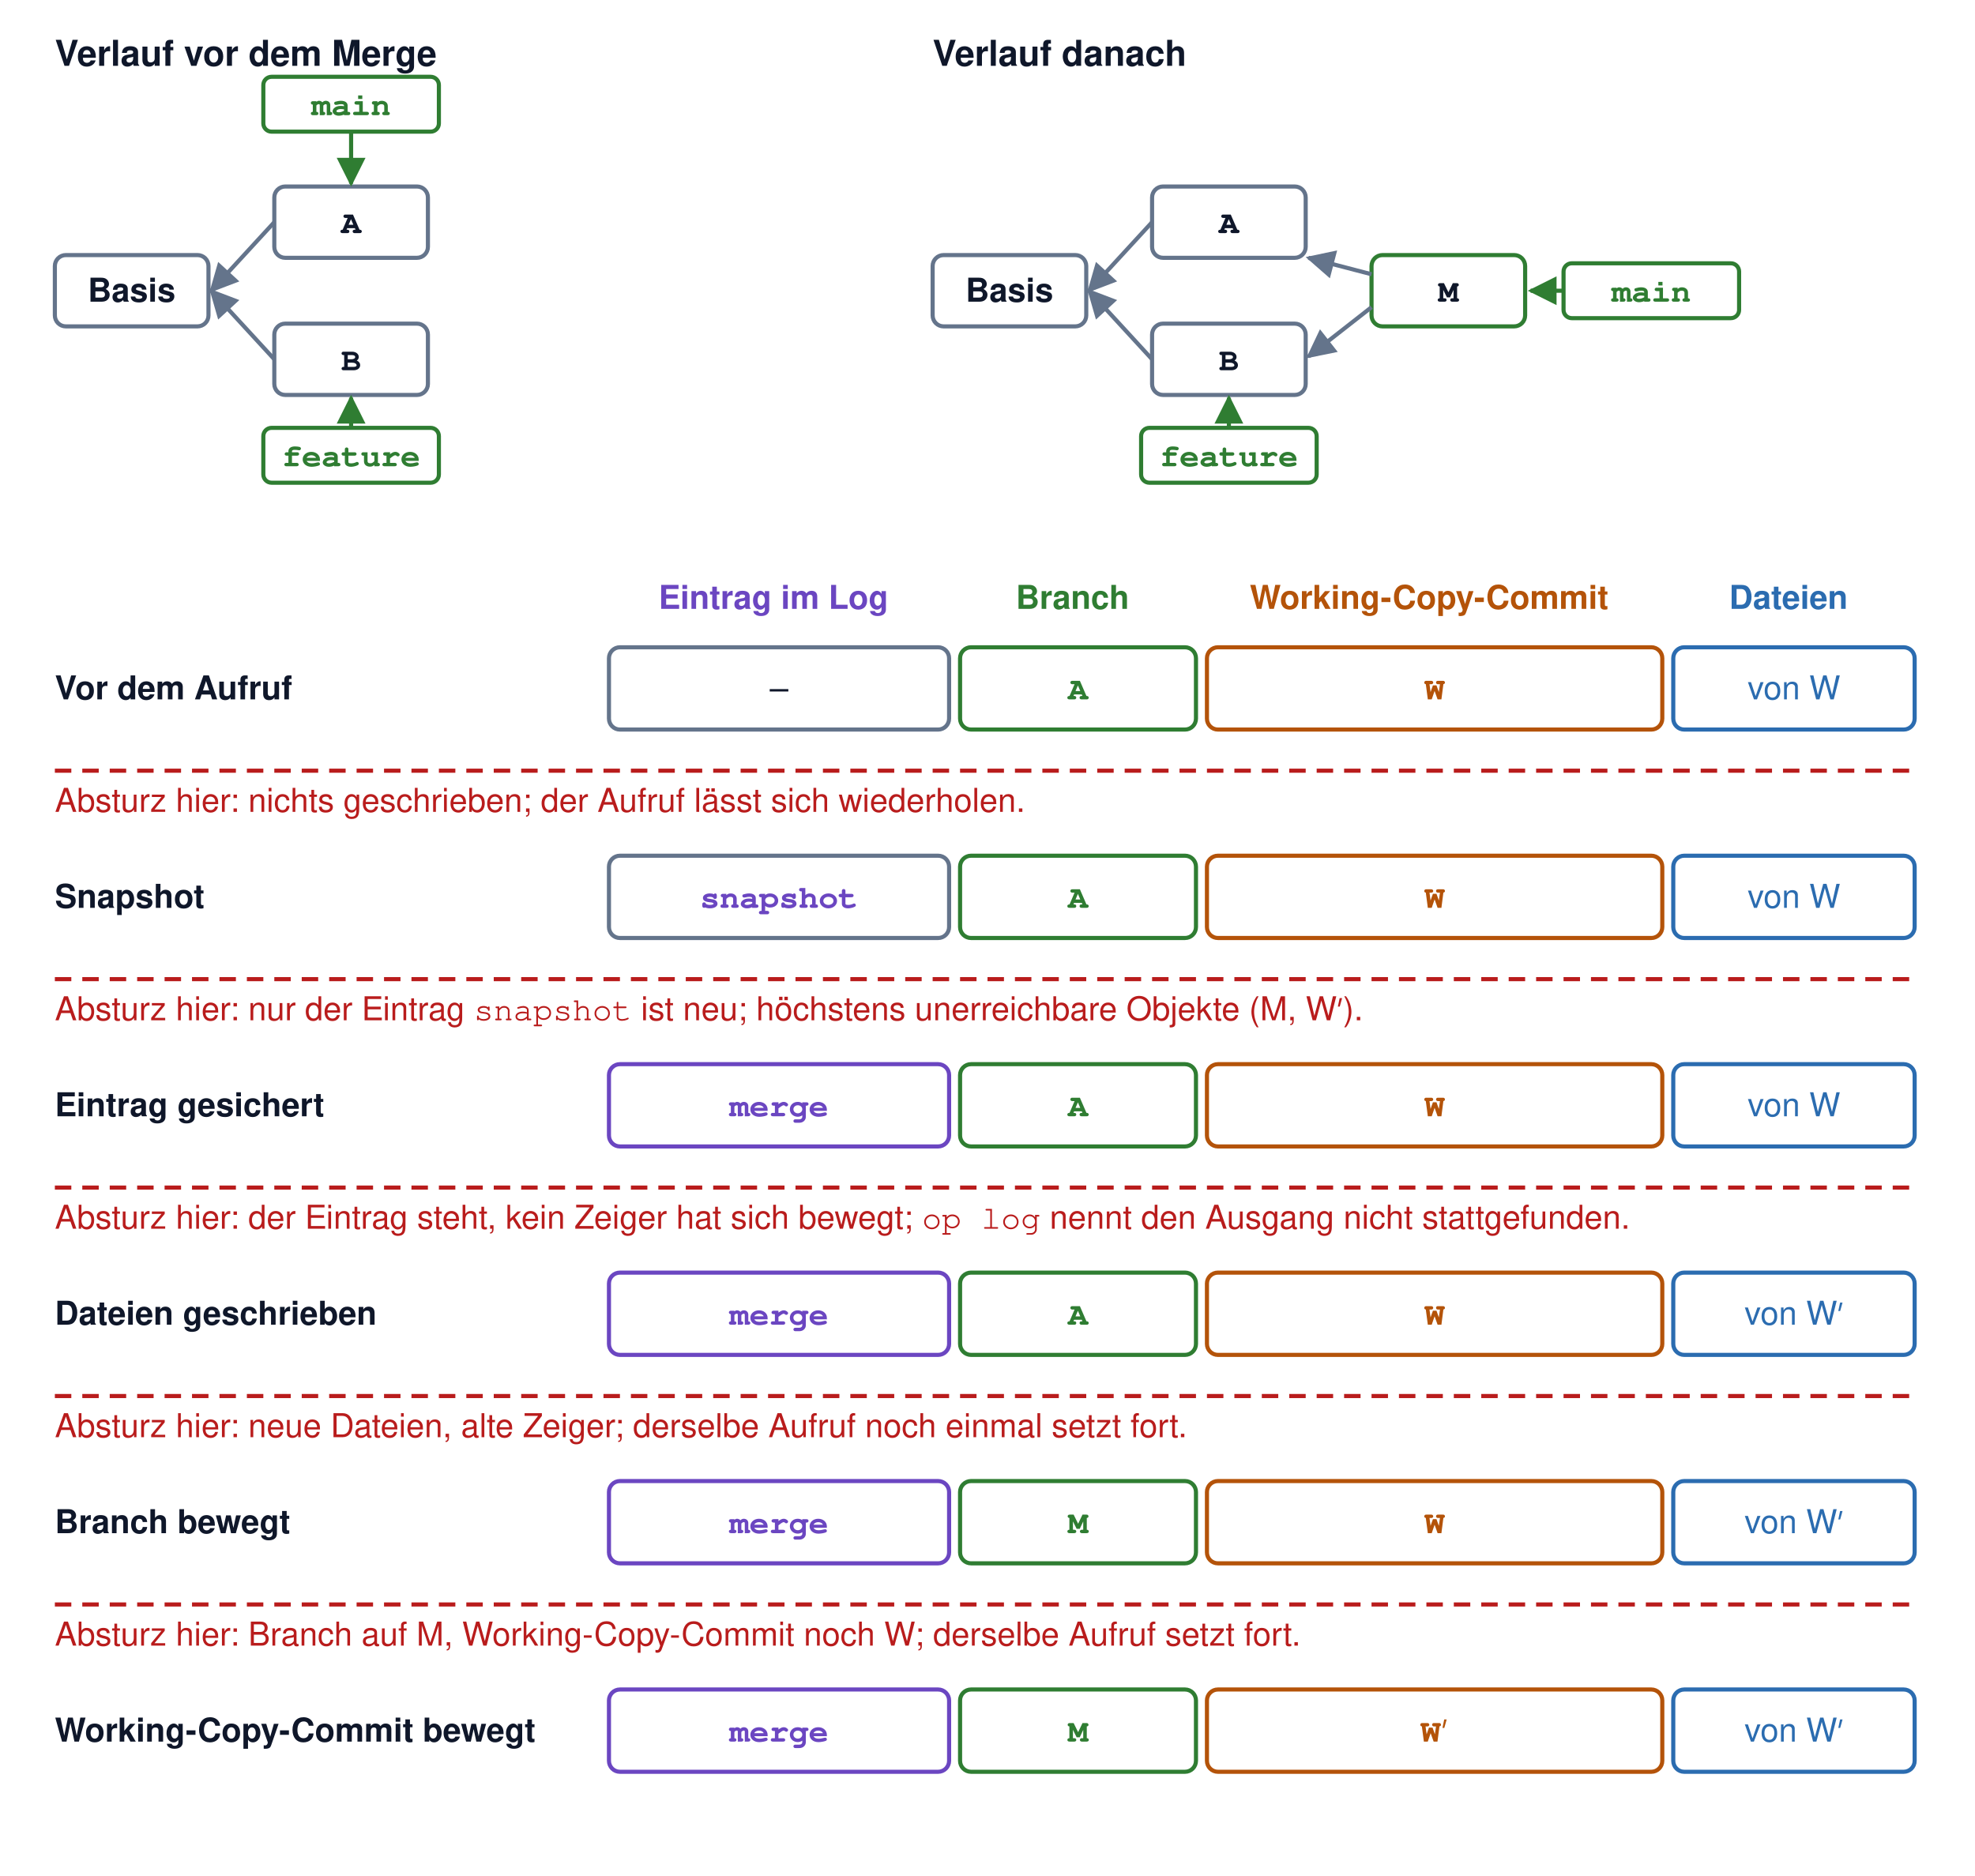
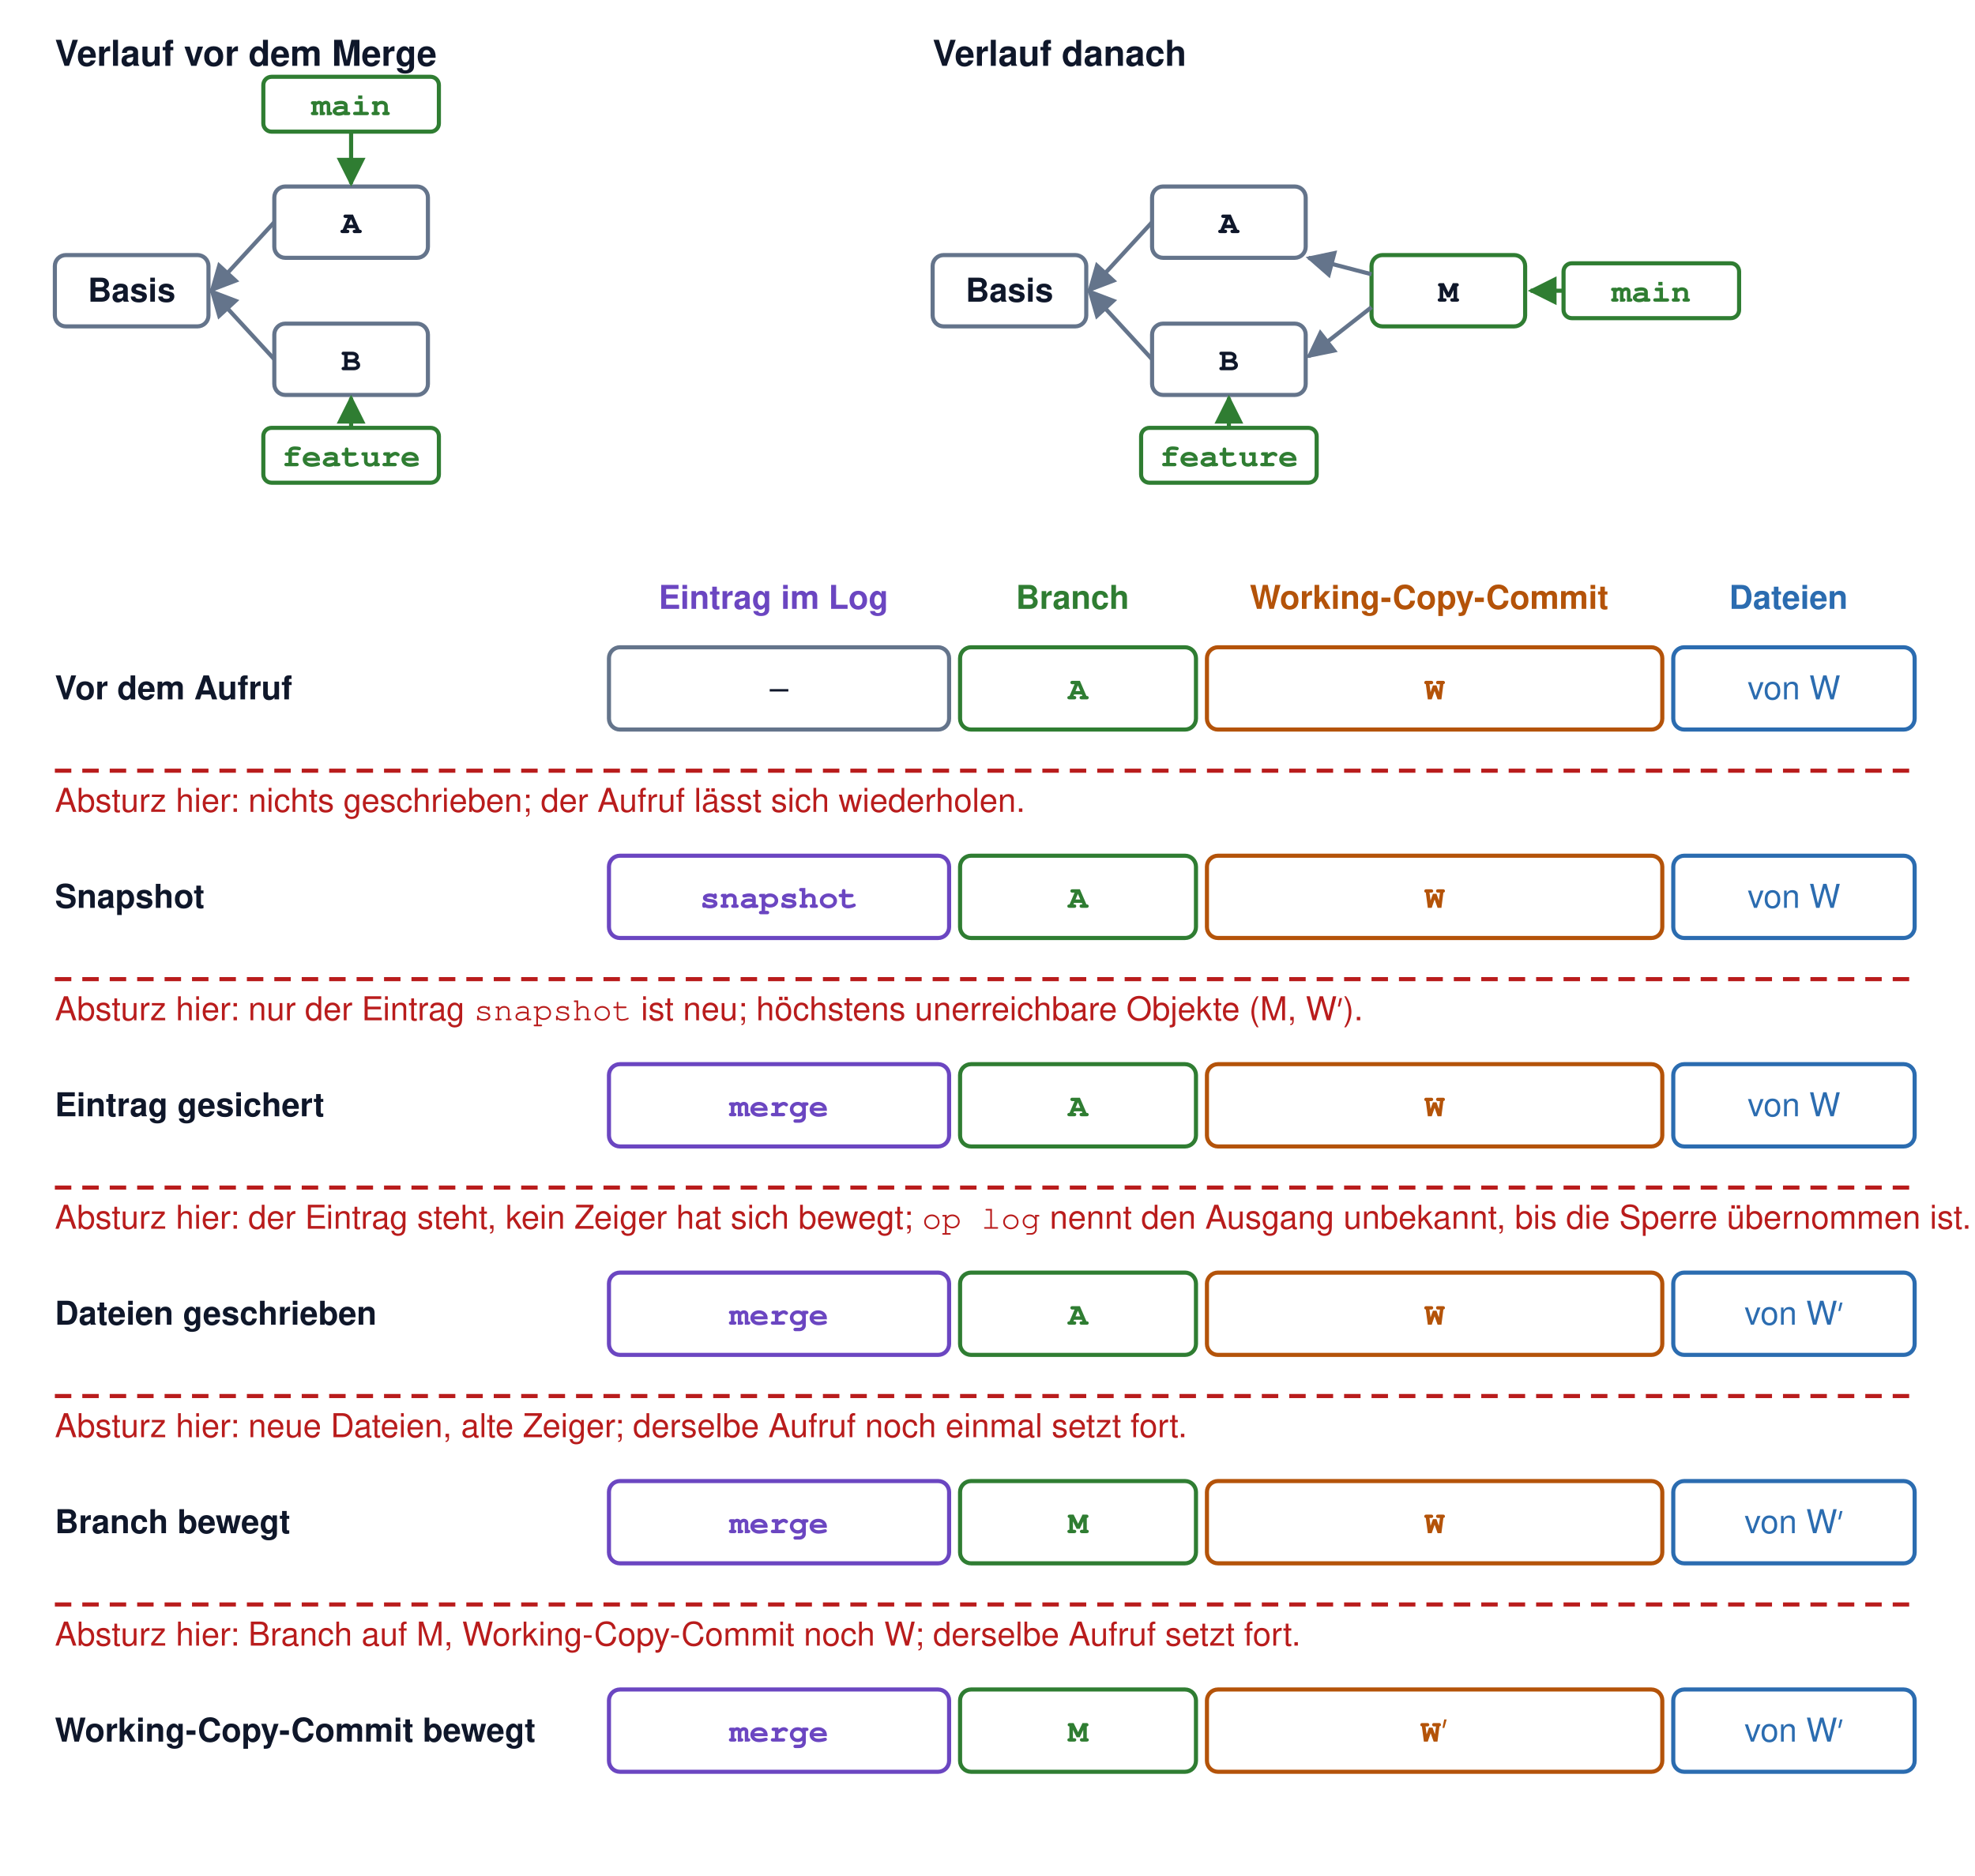
<svg xmlns="http://www.w3.org/2000/svg" viewBox="0 0 720 684" font-family="Helvetica, Arial, sans-serif">
  <defs>
    <marker id="arrow-slate" viewBox="0 0 10 10" refX="9" refY="5" markerWidth="7" markerHeight="7" orient="auto">
      <path d="M0,0 L10,5 L0,10 z" fill="#64748B" />
    </marker>
    <marker id="arrow-green" viewBox="0 0 10 10" refX="9" refY="5" markerWidth="7" markerHeight="7" orient="auto">
      <path d="M0,0 L10,5 L0,10 z" fill="#2F7D32" />
    </marker>
    <marker id="arrow-blue" viewBox="0 0 10 10" refX="9" refY="5" markerWidth="7" markerHeight="7" orient="auto">
      <path d="M0,0 L10,5 L0,10 z" fill="#2B6CB0" />
    </marker>
    <marker id="arrow-orange" viewBox="0 0 10 10" refX="9" refY="5" markerWidth="7" markerHeight="7" orient="auto">
      <path d="M0,0 L10,5 L0,10 z" fill="#B45309" />
    </marker>
    <marker id="arrow-purple" viewBox="0 0 10 10" refX="9" refY="5" markerWidth="7" markerHeight="7" orient="auto">
      <path d="M0,0 L10,5 L0,10 z" fill="#6B46C1" />
    </marker>
  </defs>
  <rect x="0" y="0" width="720" height="684" fill="#FFFFFF" />
  <text x="20" y="24" font-size="13" font-weight="bold" fill="#0F172A">Verlauf vor dem Merge</text>
  <text x="340" y="24" font-size="13" font-weight="bold" fill="#0F172A">Verlauf danach</text>
  <rect x="20" y="93" width="56" height="26" rx="4" stroke="#64748B" stroke-width="1.5" fill="#FFFFFF" />
  <text x="48.0" y="110" font-size="12" font-weight="bold" text-anchor="middle" fill="#0F172A">Basis</text>
  <rect x="100" y="68" width="56" height="26" rx="4" stroke="#64748B" stroke-width="1.5" fill="#FFFFFF" />
  <text x="128.0" y="85" font-size="12" font-family="Courier, monospace" font-weight="bold" text-anchor="middle" fill="#0F172A">A</text>
  <rect x="100" y="118" width="56" height="26" rx="4" stroke="#64748B" stroke-width="1.5" fill="#FFFFFF" />
  <text x="128.0" y="135" font-size="12" font-family="Courier, monospace" font-weight="bold" text-anchor="middle" fill="#0F172A">B</text>
  <line x1="100" y1="81" x2="77" y2="106" stroke="#64748B" stroke-width="1.5" marker-end="url(#arrow-slate)" />
  <line x1="100" y1="131" x2="77" y2="106" stroke="#64748B" stroke-width="1.5" marker-end="url(#arrow-slate)" />
  <rect x="96" y="156" width="64" height="20" rx="3" stroke="#2F7D32" stroke-width="1.5" fill="#FFFFFF" />
  <text x="128.0" y="170" font-size="12" font-family="Courier, monospace" font-weight="bold" text-anchor="middle" fill="#2F7D32">feature</text>
  <line x1="128" y1="156" x2="128" y2="145" stroke="#2F7D32" stroke-width="1.5" marker-end="url(#arrow-green)" />
  <rect x="96" y="28" width="64" height="20" rx="3" stroke="#2F7D32" stroke-width="1.5" fill="#FFFFFF" />
  <text x="128.0" y="42" font-size="12" font-family="Courier, monospace" font-weight="bold" text-anchor="middle" fill="#2F7D32">main</text>
  <line x1="128" y1="48" x2="128" y2="67" stroke="#2F7D32" stroke-width="1.5" marker-end="url(#arrow-green)" />
  <rect x="340" y="93" width="56" height="26" rx="4" stroke="#64748B" stroke-width="1.5" fill="#FFFFFF" />
  <text x="368.0" y="110" font-size="12" font-weight="bold" text-anchor="middle" fill="#0F172A">Basis</text>
  <rect x="420" y="68" width="56" height="26" rx="4" stroke="#64748B" stroke-width="1.5" fill="#FFFFFF" />
  <text x="448.0" y="85" font-size="12" font-family="Courier, monospace" font-weight="bold" text-anchor="middle" fill="#0F172A">A</text>
  <rect x="420" y="118" width="56" height="26" rx="4" stroke="#64748B" stroke-width="1.5" fill="#FFFFFF" />
  <text x="448.0" y="135" font-size="12" font-family="Courier, monospace" font-weight="bold" text-anchor="middle" fill="#0F172A">B</text>
  <line x1="420" y1="81" x2="397" y2="106" stroke="#64748B" stroke-width="1.5" marker-end="url(#arrow-slate)" />
  <line x1="420" y1="131" x2="397" y2="106" stroke="#64748B" stroke-width="1.5" marker-end="url(#arrow-slate)" />
  <rect x="416" y="156" width="64" height="20" rx="3" stroke="#2F7D32" stroke-width="1.5" fill="#FFFFFF" />
  <text x="448.0" y="170" font-size="12" font-family="Courier, monospace" font-weight="bold" text-anchor="middle" fill="#2F7D32">feature</text>
  <line x1="448" y1="156" x2="448" y2="145" stroke="#2F7D32" stroke-width="1.5" marker-end="url(#arrow-green)" />
  <rect x="500" y="93" width="56" height="26" rx="4" stroke="#2F7D32" stroke-width="1.5" fill="#FFFFFF" />
  <text x="528.0" y="110" font-size="12" font-family="Courier, monospace" font-weight="bold" text-anchor="middle" fill="#0F172A">M</text>
  <line x1="500" y1="100" x2="477" y2="94" stroke="#64748B" stroke-width="1.5" marker-end="url(#arrow-slate)" />
  <line x1="500" y1="112" x2="477" y2="130" stroke="#64748B" stroke-width="1.5" marker-end="url(#arrow-slate)" />
  <rect x="570" y="96" width="64" height="20" rx="3" stroke="#2F7D32" stroke-width="1.5" fill="#FFFFFF" />
  <text x="602.0" y="110" font-size="12" font-family="Courier, monospace" font-weight="bold" text-anchor="middle" fill="#2F7D32">main</text>
  <line x1="570" y1="106" x2="558" y2="106" stroke="#2F7D32" stroke-width="1.5" marker-end="url(#arrow-green)" />
  <text x="282.0" y="222" font-size="12" font-weight="bold" text-anchor="middle" fill="#6B46C1">Eintrag im Log</text>
  <text x="391.0" y="222" font-size="12" font-weight="bold" text-anchor="middle" fill="#2F7D32">Branch</text>
  <text x="521.0" y="222" font-size="12" font-weight="bold" text-anchor="middle" fill="#B45309">Working-Copy-Commit</text>
  <text x="652.0" y="222" font-size="12" font-weight="bold" text-anchor="middle" fill="#2B6CB0">Dateien</text>
  <text x="20" y="255.0" font-size="12" font-weight="bold" fill="#0F172A">Vor dem Aufruf</text>
  <rect x="222" y="236" width="124" height="30" rx="4" stroke="#64748B" stroke-width="1.5" fill="#FFFFFF" />
  <text x="284.0" y="255.0" font-size="12" text-anchor="middle" fill="#0F172A">–</text>
  <rect x="350" y="236" width="86" height="30" rx="4" stroke="#2F7D32" stroke-width="1.5" fill="#FFFFFF" />
  <text x="393.0" y="255.0" font-size="12" font-family="Courier, monospace" font-weight="bold" text-anchor="middle" fill="#2F7D32">A</text>
  <rect x="440" y="236" width="166" height="30" rx="4" stroke="#B45309" stroke-width="1.5" fill="#FFFFFF" />
  <text x="523.0" y="255.0" font-size="12" font-family="Courier, monospace" font-weight="bold" text-anchor="middle" fill="#B45309">W</text>
  <rect x="610" y="236" width="88" height="30" rx="4" stroke="#2B6CB0" stroke-width="1.5" fill="#FFFFFF" />
  <text x="654.0" y="255.0" font-size="12" text-anchor="middle" fill="#2B6CB0">von W</text>
  <line x1="20" y1="281.0" x2="700" y2="281.0" stroke="#B91C1C" stroke-width="1.5" stroke-dasharray="6 4" />
  <text x="20" y="296.0" font-size="12" fill="#B91C1C">Absturz hier: nichts geschrieben; der Aufruf lässt sich wiederholen.</text>
  <text x="20" y="331.0" font-size="12" font-weight="bold" fill="#0F172A">Snapshot</text>
-   <rect x="222" y="312" width="124" height="30" rx="4" stroke="#64748B" stroke-width="1.5" fill="#FFFFFF" />
+   <rect x="222" y="312" width="124" height="30" rx="4" stroke="#6B46C1" stroke-width="1.5" fill="#FFFFFF" />
  <text x="284.0" y="331.0" font-size="12" font-family="Courier, monospace" font-weight="bold" text-anchor="middle" fill="#6B46C1">snapshot</text>
  <rect x="350" y="312" width="86" height="30" rx="4" stroke="#2F7D32" stroke-width="1.5" fill="#FFFFFF" />
  <text x="393.0" y="331.0" font-size="12" font-family="Courier, monospace" font-weight="bold" text-anchor="middle" fill="#2F7D32">A</text>
  <rect x="440" y="312" width="166" height="30" rx="4" stroke="#B45309" stroke-width="1.5" fill="#FFFFFF" />
  <text x="523.0" y="331.0" font-size="12" font-family="Courier, monospace" font-weight="bold" text-anchor="middle" fill="#B45309">W</text>
  <rect x="610" y="312" width="88" height="30" rx="4" stroke="#2B6CB0" stroke-width="1.5" fill="#FFFFFF" />
  <text x="654.0" y="331.0" font-size="12" text-anchor="middle" fill="#2B6CB0">von W</text>
  <line x1="20" y1="357.0" x2="700" y2="357.0" stroke="#B91C1C" stroke-width="1.5" stroke-dasharray="6 4" />
  <text x="20" y="372.0" font-size="12" fill="#B91C1C">Absturz hier: nur der Eintrag <tspan font-family="Courier, monospace">snapshot</tspan> ist neu; höchstens unerreichbare Objekte (M, W′).</text>
  <text x="20" y="407.0" font-size="12" font-weight="bold" fill="#0F172A">Eintrag gesichert</text>
  <rect x="222" y="388" width="124" height="30" rx="4" stroke="#6B46C1" stroke-width="1.5" fill="#FFFFFF" />
  <text x="284.0" y="407.0" font-size="12" font-family="Courier, monospace" font-weight="bold" text-anchor="middle" fill="#6B46C1">merge</text>
  <rect x="350" y="388" width="86" height="30" rx="4" stroke="#2F7D32" stroke-width="1.5" fill="#FFFFFF" />
  <text x="393.0" y="407.0" font-size="12" font-family="Courier, monospace" font-weight="bold" text-anchor="middle" fill="#2F7D32">A</text>
  <rect x="440" y="388" width="166" height="30" rx="4" stroke="#B45309" stroke-width="1.5" fill="#FFFFFF" />
  <text x="523.0" y="407.0" font-size="12" font-family="Courier, monospace" font-weight="bold" text-anchor="middle" fill="#B45309">W</text>
  <rect x="610" y="388" width="88" height="30" rx="4" stroke="#2B6CB0" stroke-width="1.5" fill="#FFFFFF" />
  <text x="654.0" y="407.0" font-size="12" text-anchor="middle" fill="#2B6CB0">von W</text>
  <line x1="20" y1="433.0" x2="700" y2="433.0" stroke="#B91C1C" stroke-width="1.5" stroke-dasharray="6 4" />
-   <text x="20" y="448.0" font-size="12" fill="#B91C1C">Absturz hier: der Eintrag steht, kein Zeiger hat sich bewegt; <tspan font-family="Courier, monospace">op log</tspan> nennt den Ausgang nicht stattgefunden.</text>
+   <text x="20" y="448.0" font-size="12" fill="#B91C1C">Absturz hier: der Eintrag steht, kein Zeiger hat sich bewegt; <tspan font-family="Courier, monospace">op log</tspan> nennt den Ausgang unbekannt, bis die Sperre übernommen ist.</text>
  <text x="20" y="483.0" font-size="12" font-weight="bold" fill="#0F172A">Dateien geschrieben</text>
  <rect x="222" y="464" width="124" height="30" rx="4" stroke="#6B46C1" stroke-width="1.5" fill="#FFFFFF" />
  <text x="284.0" y="483.0" font-size="12" font-family="Courier, monospace" font-weight="bold" text-anchor="middle" fill="#6B46C1">merge</text>
  <rect x="350" y="464" width="86" height="30" rx="4" stroke="#2F7D32" stroke-width="1.5" fill="#FFFFFF" />
  <text x="393.0" y="483.0" font-size="12" font-family="Courier, monospace" font-weight="bold" text-anchor="middle" fill="#2F7D32">A</text>
  <rect x="440" y="464" width="166" height="30" rx="4" stroke="#B45309" stroke-width="1.5" fill="#FFFFFF" />
  <text x="523.0" y="483.0" font-size="12" font-family="Courier, monospace" font-weight="bold" text-anchor="middle" fill="#B45309">W</text>
  <rect x="610" y="464" width="88" height="30" rx="4" stroke="#2B6CB0" stroke-width="1.5" fill="#FFFFFF" />
  <text x="654.0" y="483.0" font-size="12" text-anchor="middle" fill="#2B6CB0">von W′</text>
  <line x1="20" y1="509.0" x2="700" y2="509.0" stroke="#B91C1C" stroke-width="1.5" stroke-dasharray="6 4" />
  <text x="20" y="524.0" font-size="12" fill="#B91C1C">Absturz hier: neue Dateien, alte Zeiger; derselbe Aufruf noch einmal setzt fort.</text>
  <text x="20" y="559.0" font-size="12" font-weight="bold" fill="#0F172A">Branch bewegt</text>
  <rect x="222" y="540" width="124" height="30" rx="4" stroke="#6B46C1" stroke-width="1.5" fill="#FFFFFF" />
  <text x="284.0" y="559.0" font-size="12" font-family="Courier, monospace" font-weight="bold" text-anchor="middle" fill="#6B46C1">merge</text>
  <rect x="350" y="540" width="86" height="30" rx="4" stroke="#2F7D32" stroke-width="1.5" fill="#FFFFFF" />
  <text x="393.0" y="559.0" font-size="12" font-family="Courier, monospace" font-weight="bold" text-anchor="middle" fill="#2F7D32">M</text>
  <rect x="440" y="540" width="166" height="30" rx="4" stroke="#B45309" stroke-width="1.5" fill="#FFFFFF" />
  <text x="523.0" y="559.0" font-size="12" font-family="Courier, monospace" font-weight="bold" text-anchor="middle" fill="#B45309">W</text>
  <rect x="610" y="540" width="88" height="30" rx="4" stroke="#2B6CB0" stroke-width="1.5" fill="#FFFFFF" />
  <text x="654.0" y="559.0" font-size="12" text-anchor="middle" fill="#2B6CB0">von W′</text>
  <line x1="20" y1="585.0" x2="700" y2="585.0" stroke="#B91C1C" stroke-width="1.5" stroke-dasharray="6 4" />
  <text x="20" y="600.0" font-size="12" fill="#B91C1C">Absturz hier: Branch auf M, Working-Copy-Commit noch W; derselbe Aufruf setzt fort.</text>
  <text x="20" y="635.0" font-size="12" font-weight="bold" fill="#0F172A">Working-Copy-Commit bewegt</text>
  <rect x="222" y="616" width="124" height="30" rx="4" stroke="#6B46C1" stroke-width="1.5" fill="#FFFFFF" />
  <text x="284.0" y="635.0" font-size="12" font-family="Courier, monospace" font-weight="bold" text-anchor="middle" fill="#6B46C1">merge</text>
  <rect x="350" y="616" width="86" height="30" rx="4" stroke="#2F7D32" stroke-width="1.5" fill="#FFFFFF" />
  <text x="393.0" y="635.0" font-size="12" font-family="Courier, monospace" font-weight="bold" text-anchor="middle" fill="#2F7D32">M</text>
  <rect x="440" y="616" width="166" height="30" rx="4" stroke="#B45309" stroke-width="1.5" fill="#FFFFFF" />
  <text x="523.0" y="635.0" font-size="12" font-family="Courier, monospace" font-weight="bold" text-anchor="middle" fill="#B45309">W<tspan font-family="Helvetica, Arial, sans-serif">′</tspan>
  </text>
  <rect x="610" y="616" width="88" height="30" rx="4" stroke="#2B6CB0" stroke-width="1.5" fill="#FFFFFF" />
  <text x="654.0" y="635.0" font-size="12" text-anchor="middle" fill="#2B6CB0">von W′</text>
</svg>
